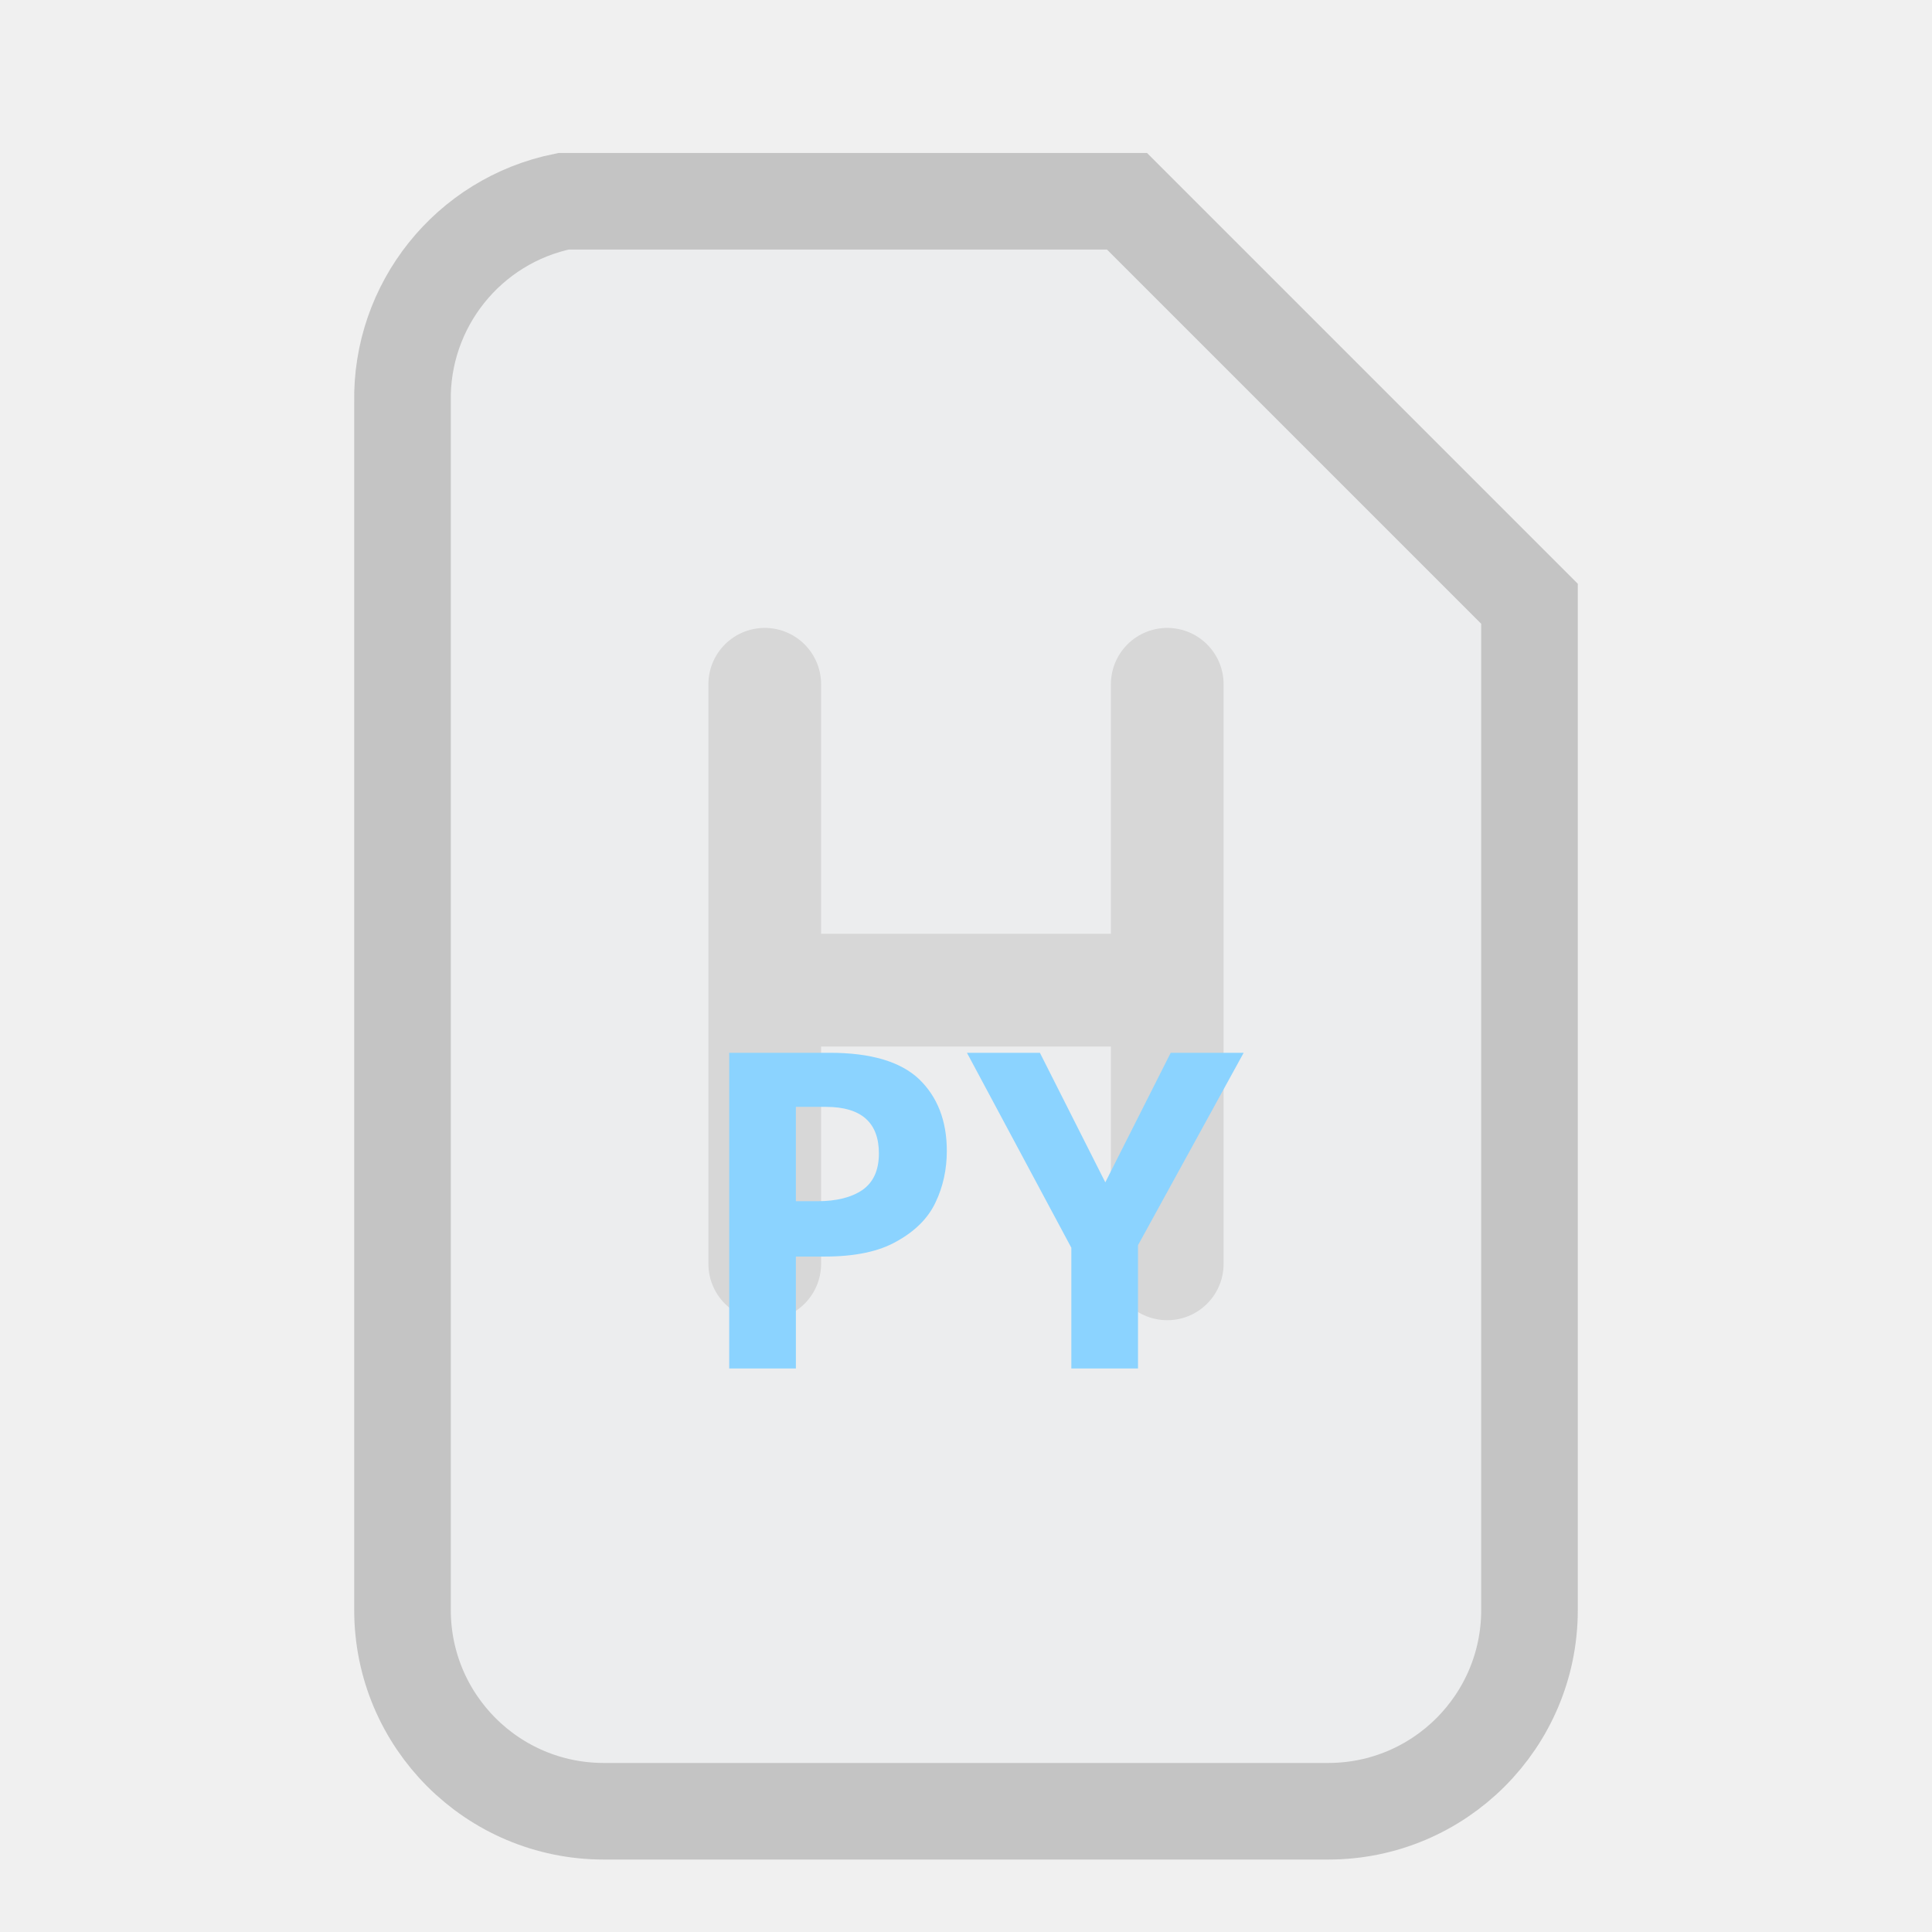
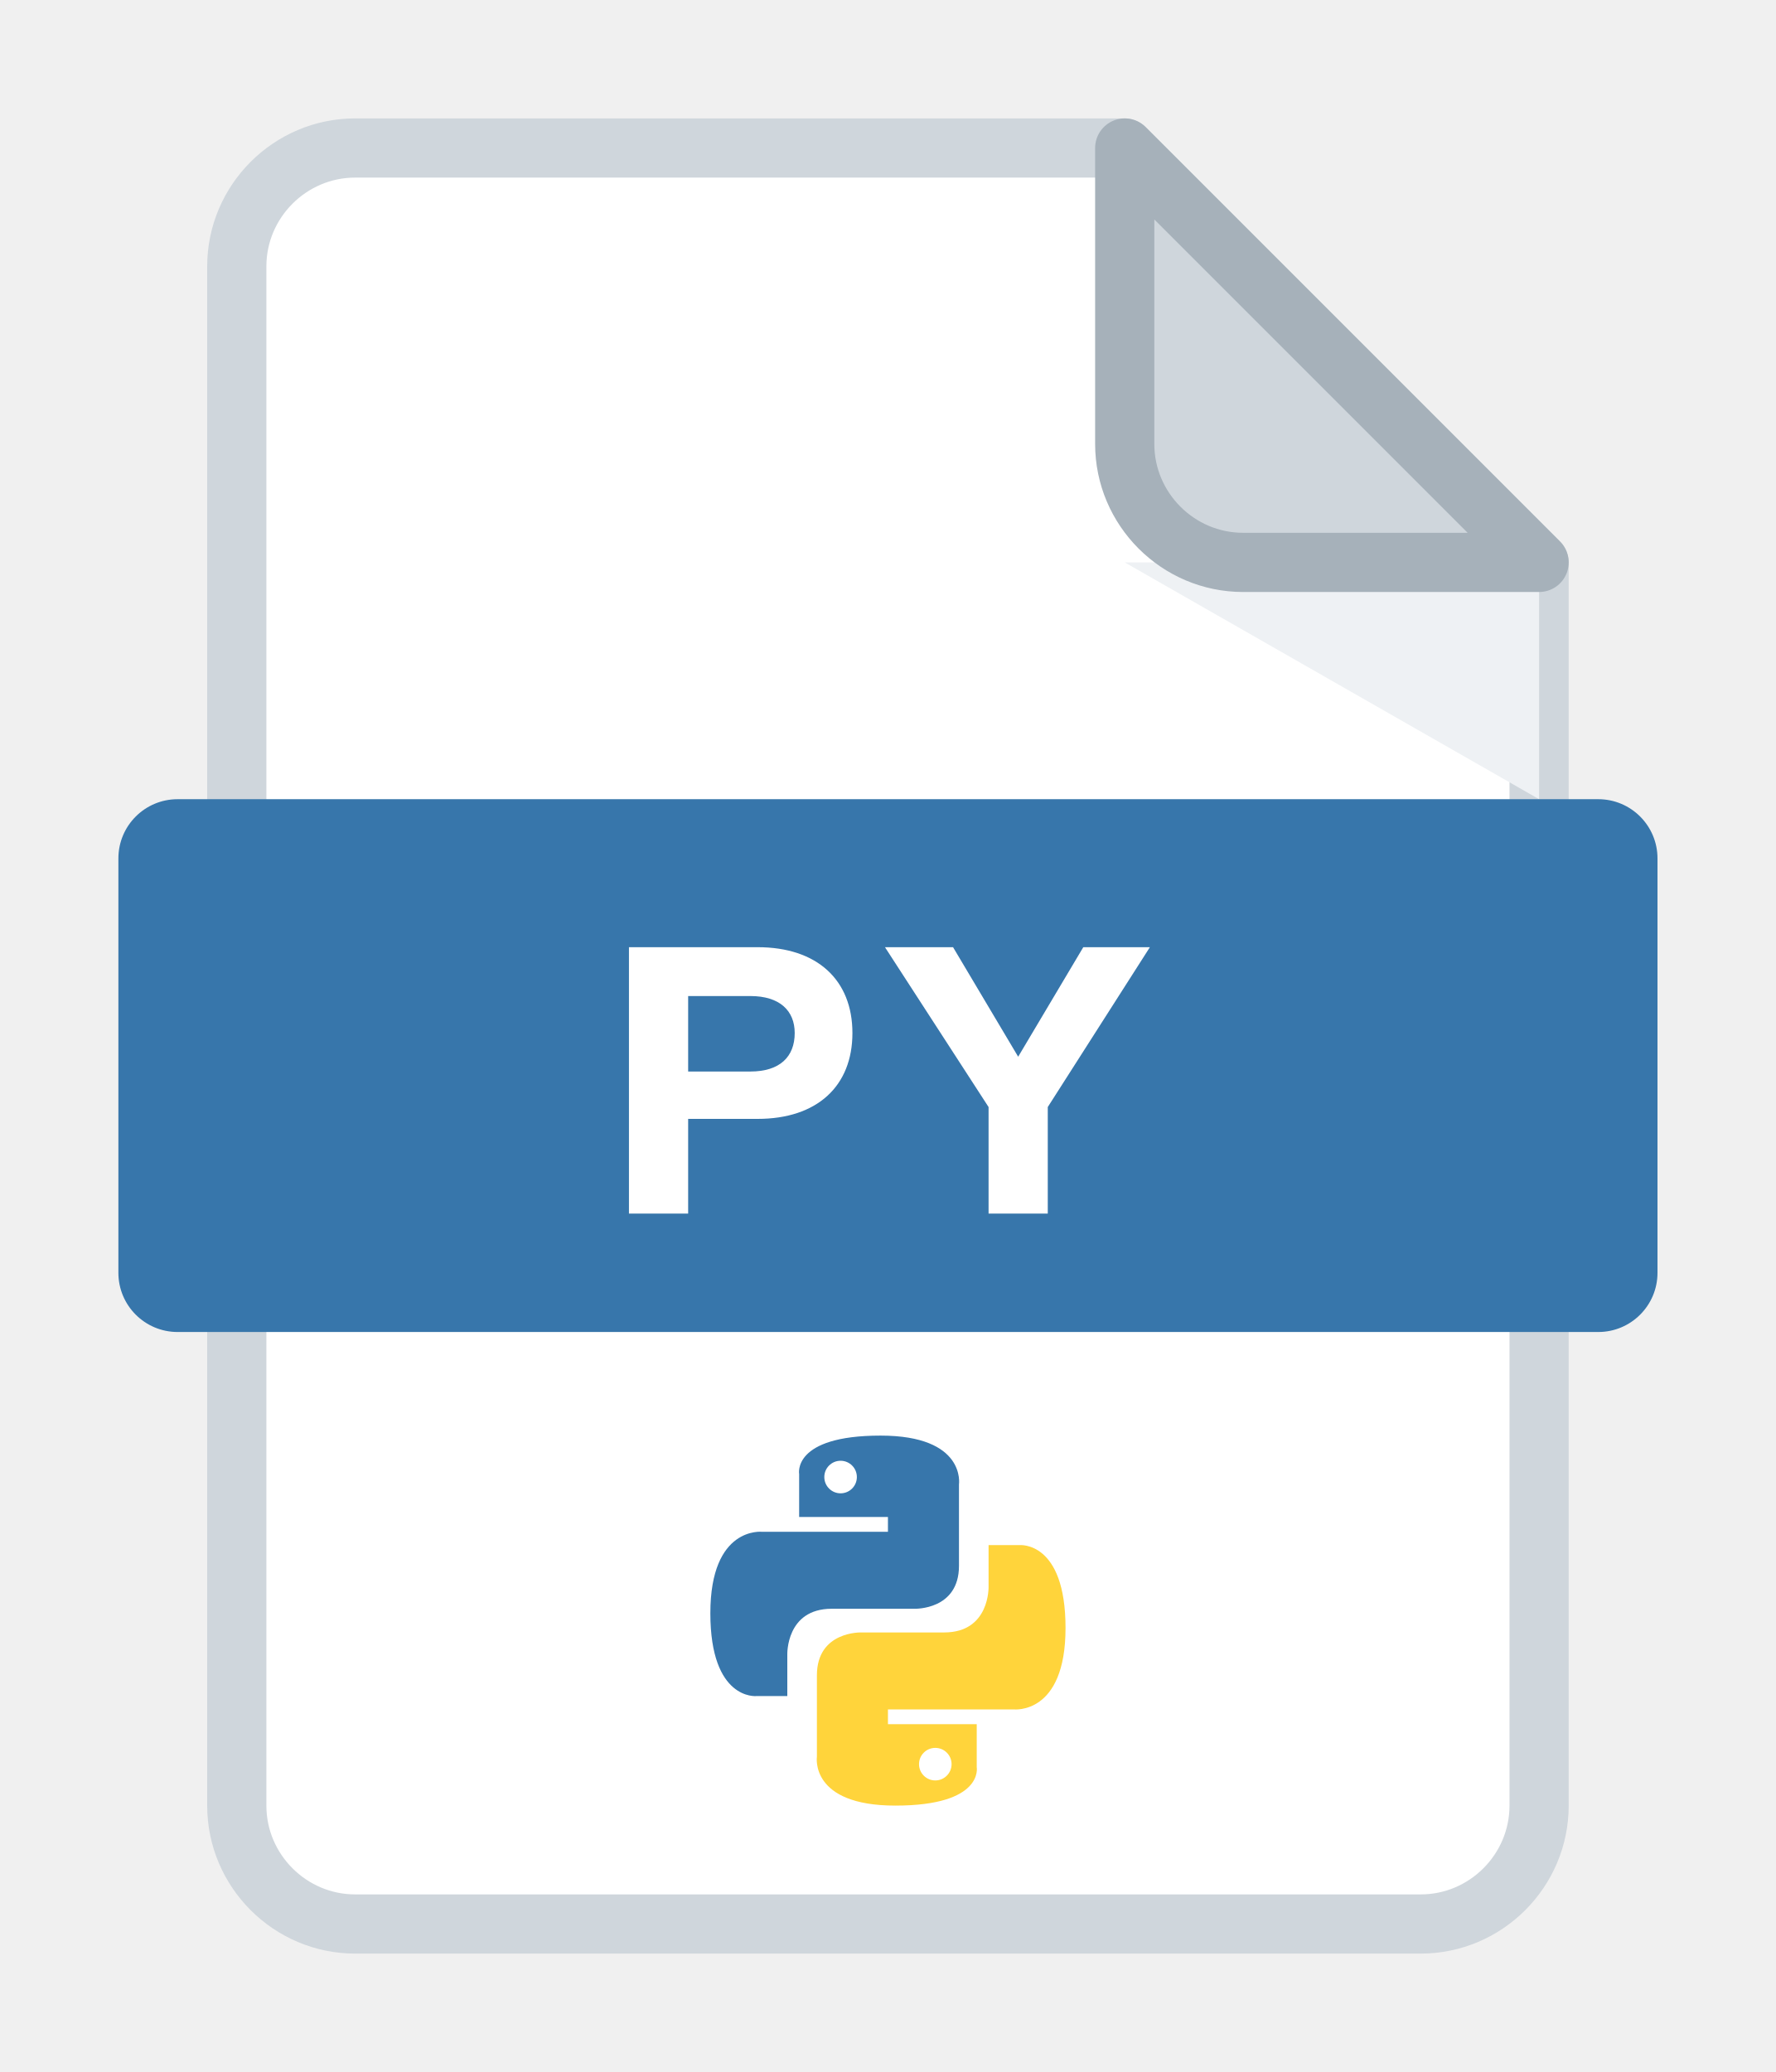
- <svg xmlns="http://www.w3.org/2000/svg" viewBox="0 0 24 24" aria-hidden="true">
-   <path d="M7 2.5h7l5 5v12.5A2.5 2.5 0 0 1 16.5 22.5h-9A2.5 2.5 0 0 1 5 20V5A2.5 2.5 0 0 1 7 2.5Z" fill="#dfe3e8" fill-opacity="0.2" stroke="#c4c4c4" stroke-width="1.2" />
-   <path d="M9.5 8.5v7.2M14.5 8.5v7.2M9.5 12.3h5" stroke="#d7d7d7" stroke-width="1.4" stroke-linecap="round" />
-   <text x="12" y="17" text-anchor="middle" font-size="5.5" font-family="Segoe UI, sans-serif" font-weight="700" fill="#8bd3ff">PY</text>
+ <svg xmlns="http://www.w3.org/2000/svg" viewBox="0 0 120 140" width="120" height="140">
+   <path d="M24 10h52l28 28v84c0 4.4-3.6 8-8 8H24c-4.4 0-8-3.6-8-8V18c0-4.4 3.6-8 8-8Z" fill="#fff" stroke="#cfd6dc" stroke-width="4" stroke-linejoin="round" />
+   <path fill="#eef1f4" d="M76 38h28v16z" />
+   <path d="M76 10v20c0 4.4 3.6 8 8 8h20Z" fill="#cfd6dc" stroke="#a6b1ba" stroke-width="4" stroke-linejoin="round" />
+   <rect x="8" y="54" width="104" height="36" rx="4" fill="#3776ab" />
+   <path d="M42.5 64h8.7c4 0 6.4 2.2 6.4 5.8s-2.4 5.8-6.4 5.8h-4.7V82h-4Zm4 3.3v5.1h4.2c2 0 3-1 3-2.6 0-1.5-1-2.5-3-2.5ZM59.8 64h4.6l4.4 7.4 4.4-7.4h4.5l-6.9 10.8V82h-4v-7.2Z" fill="#fff" />
+   <g transform="translate(46 97)">
+     <path d="M13.5 0C7.5 0 8 2.6 8 2.6v2.9h6v1H5.5S2 6.1 2 12s3.1 5.6 3.1 5.6h2.1v-2.8s-.1-3.1 3-3.1h5.6s3 .1 3-2.9V3.3S19.3 0 13.5 0" fill="#3776ab" />
+     <circle cx="10.8" cy="2.8" r="1.1" fill="#fff" />
+     <path d="M14.5 25c6 0 5.5-2.6 5.5-2.6v-2.9h-6v-1h8.5s3.5.4 3.5-5.5-3.1-5.6-3.1-5.6h-2.1v2.8s.1 3.1-3 3.1h-5.6s-3-.1-3 2.9v5.5S8.7 25 14.5 25" fill="#ffd43b" />
+     <circle cx="17.2" cy="22.2" r="1.1" fill="#fff" />
+   </g>
</svg>
